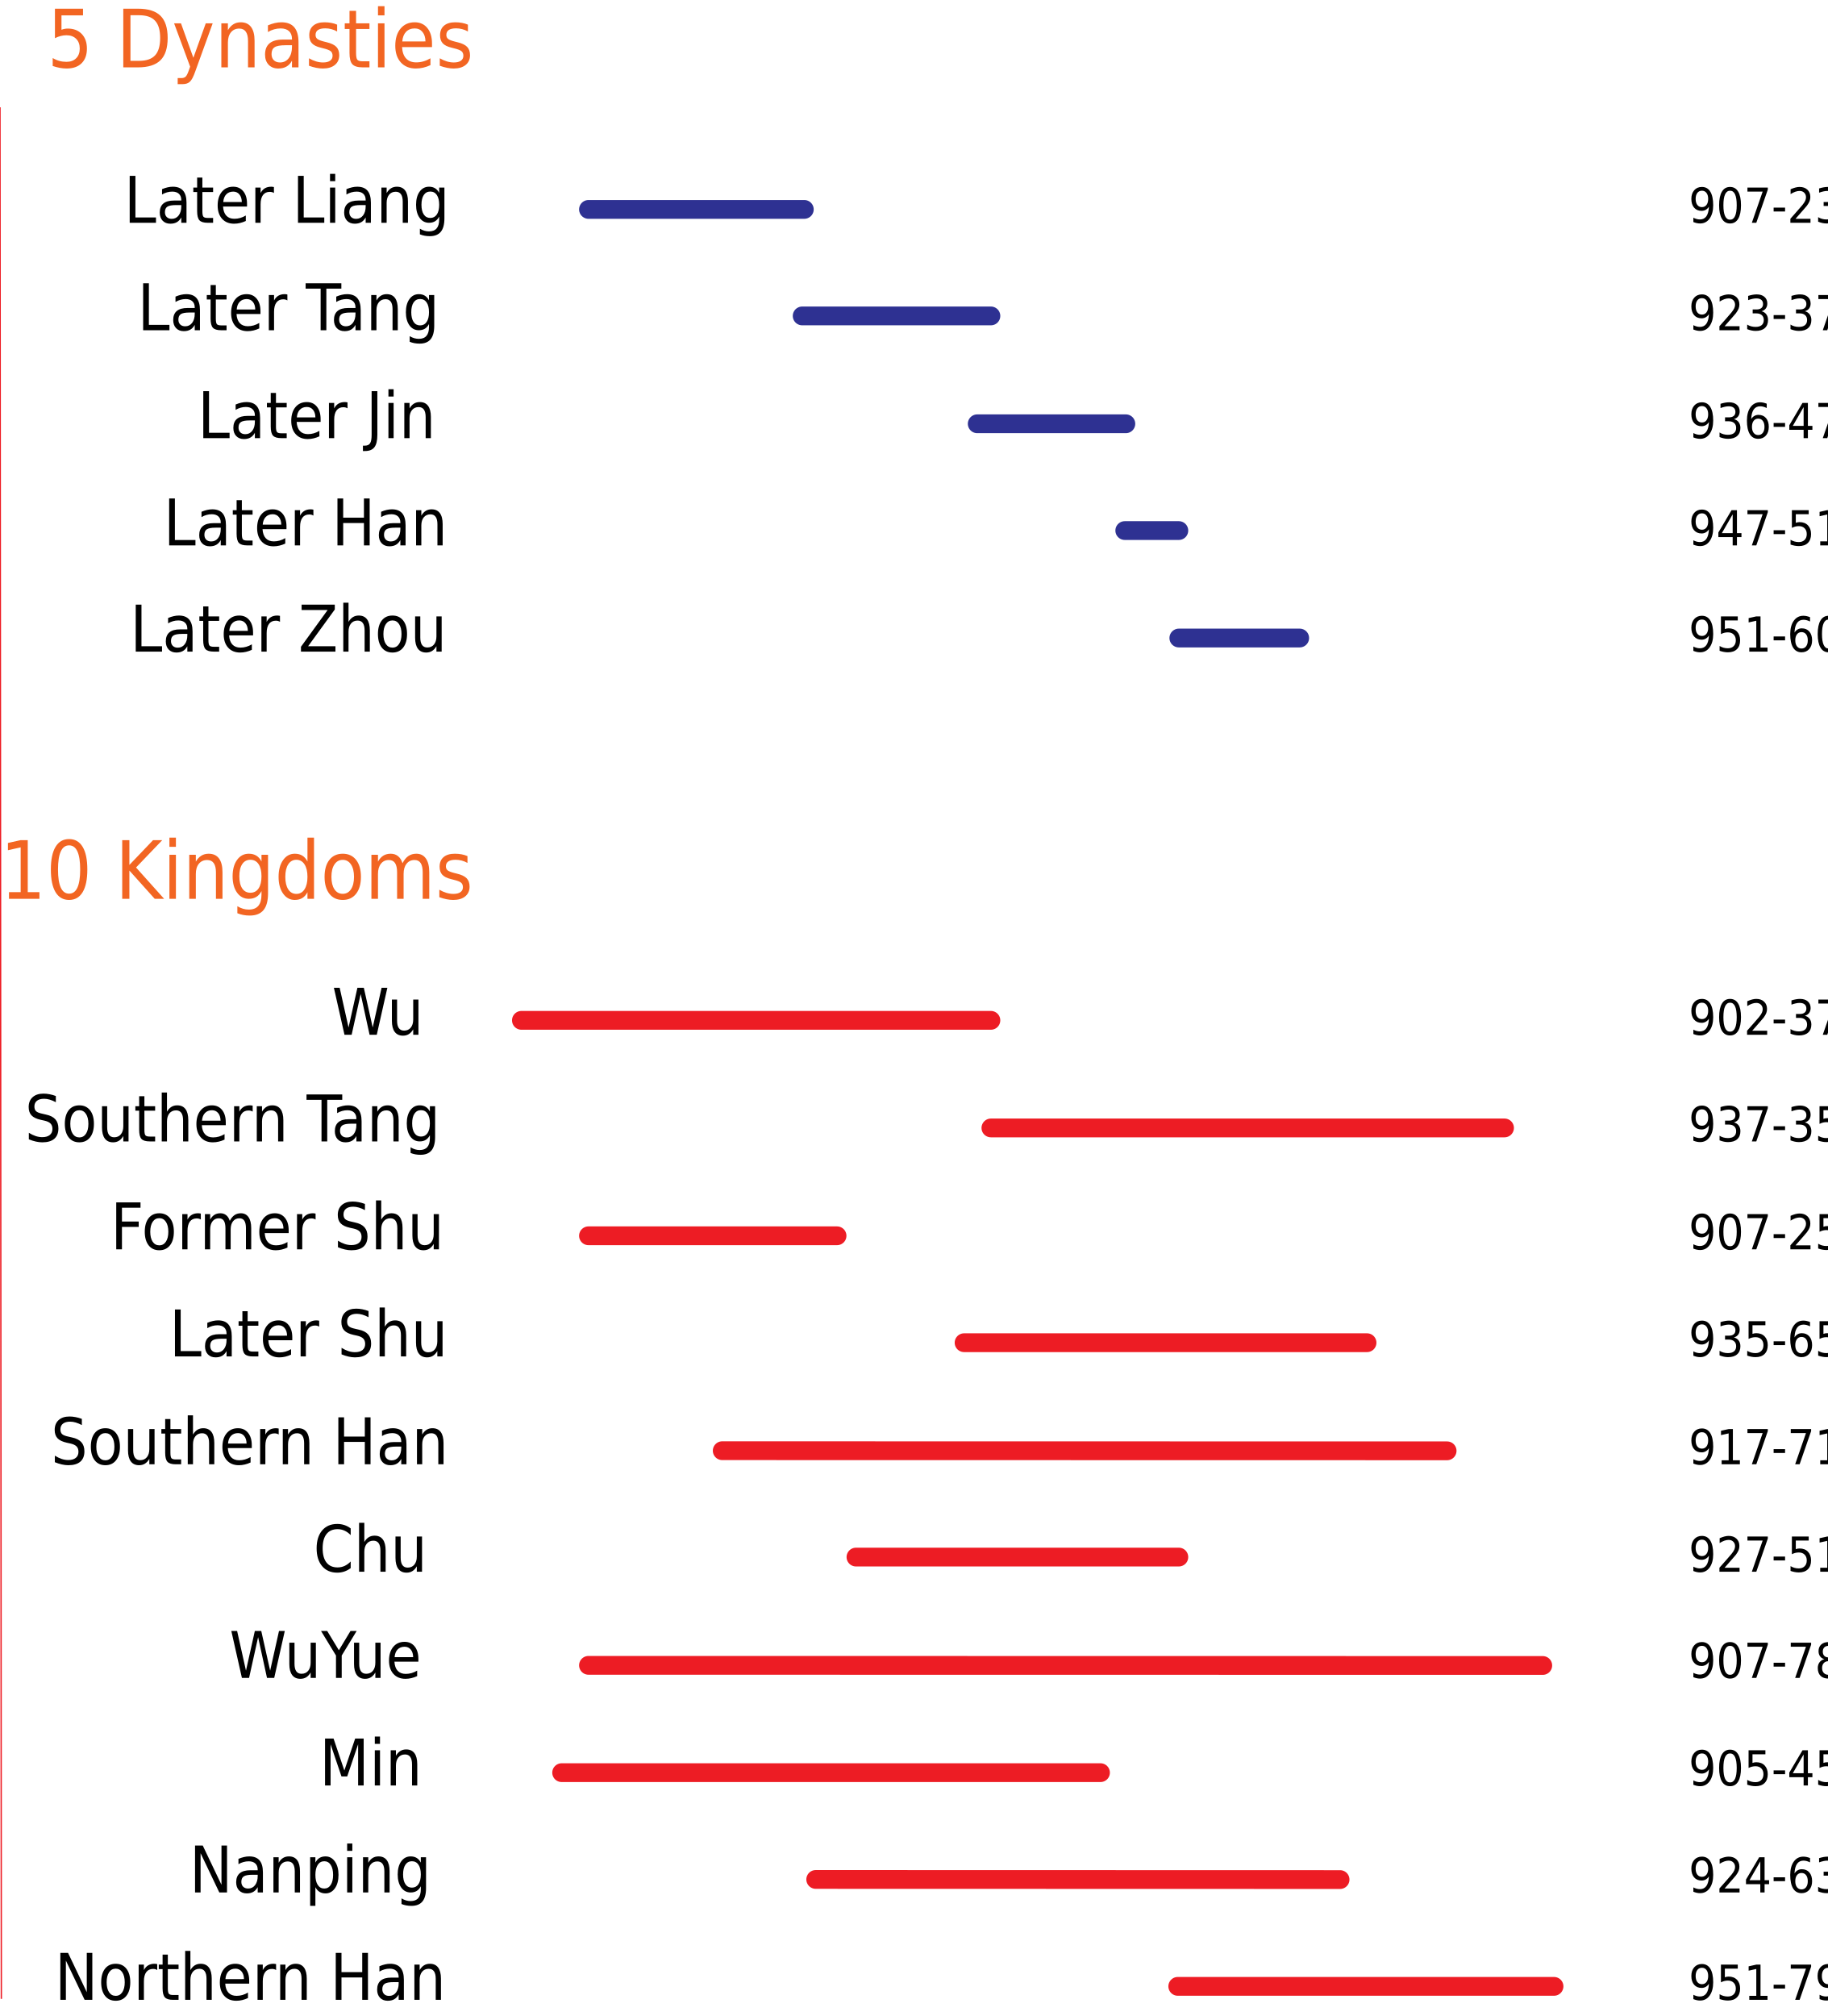
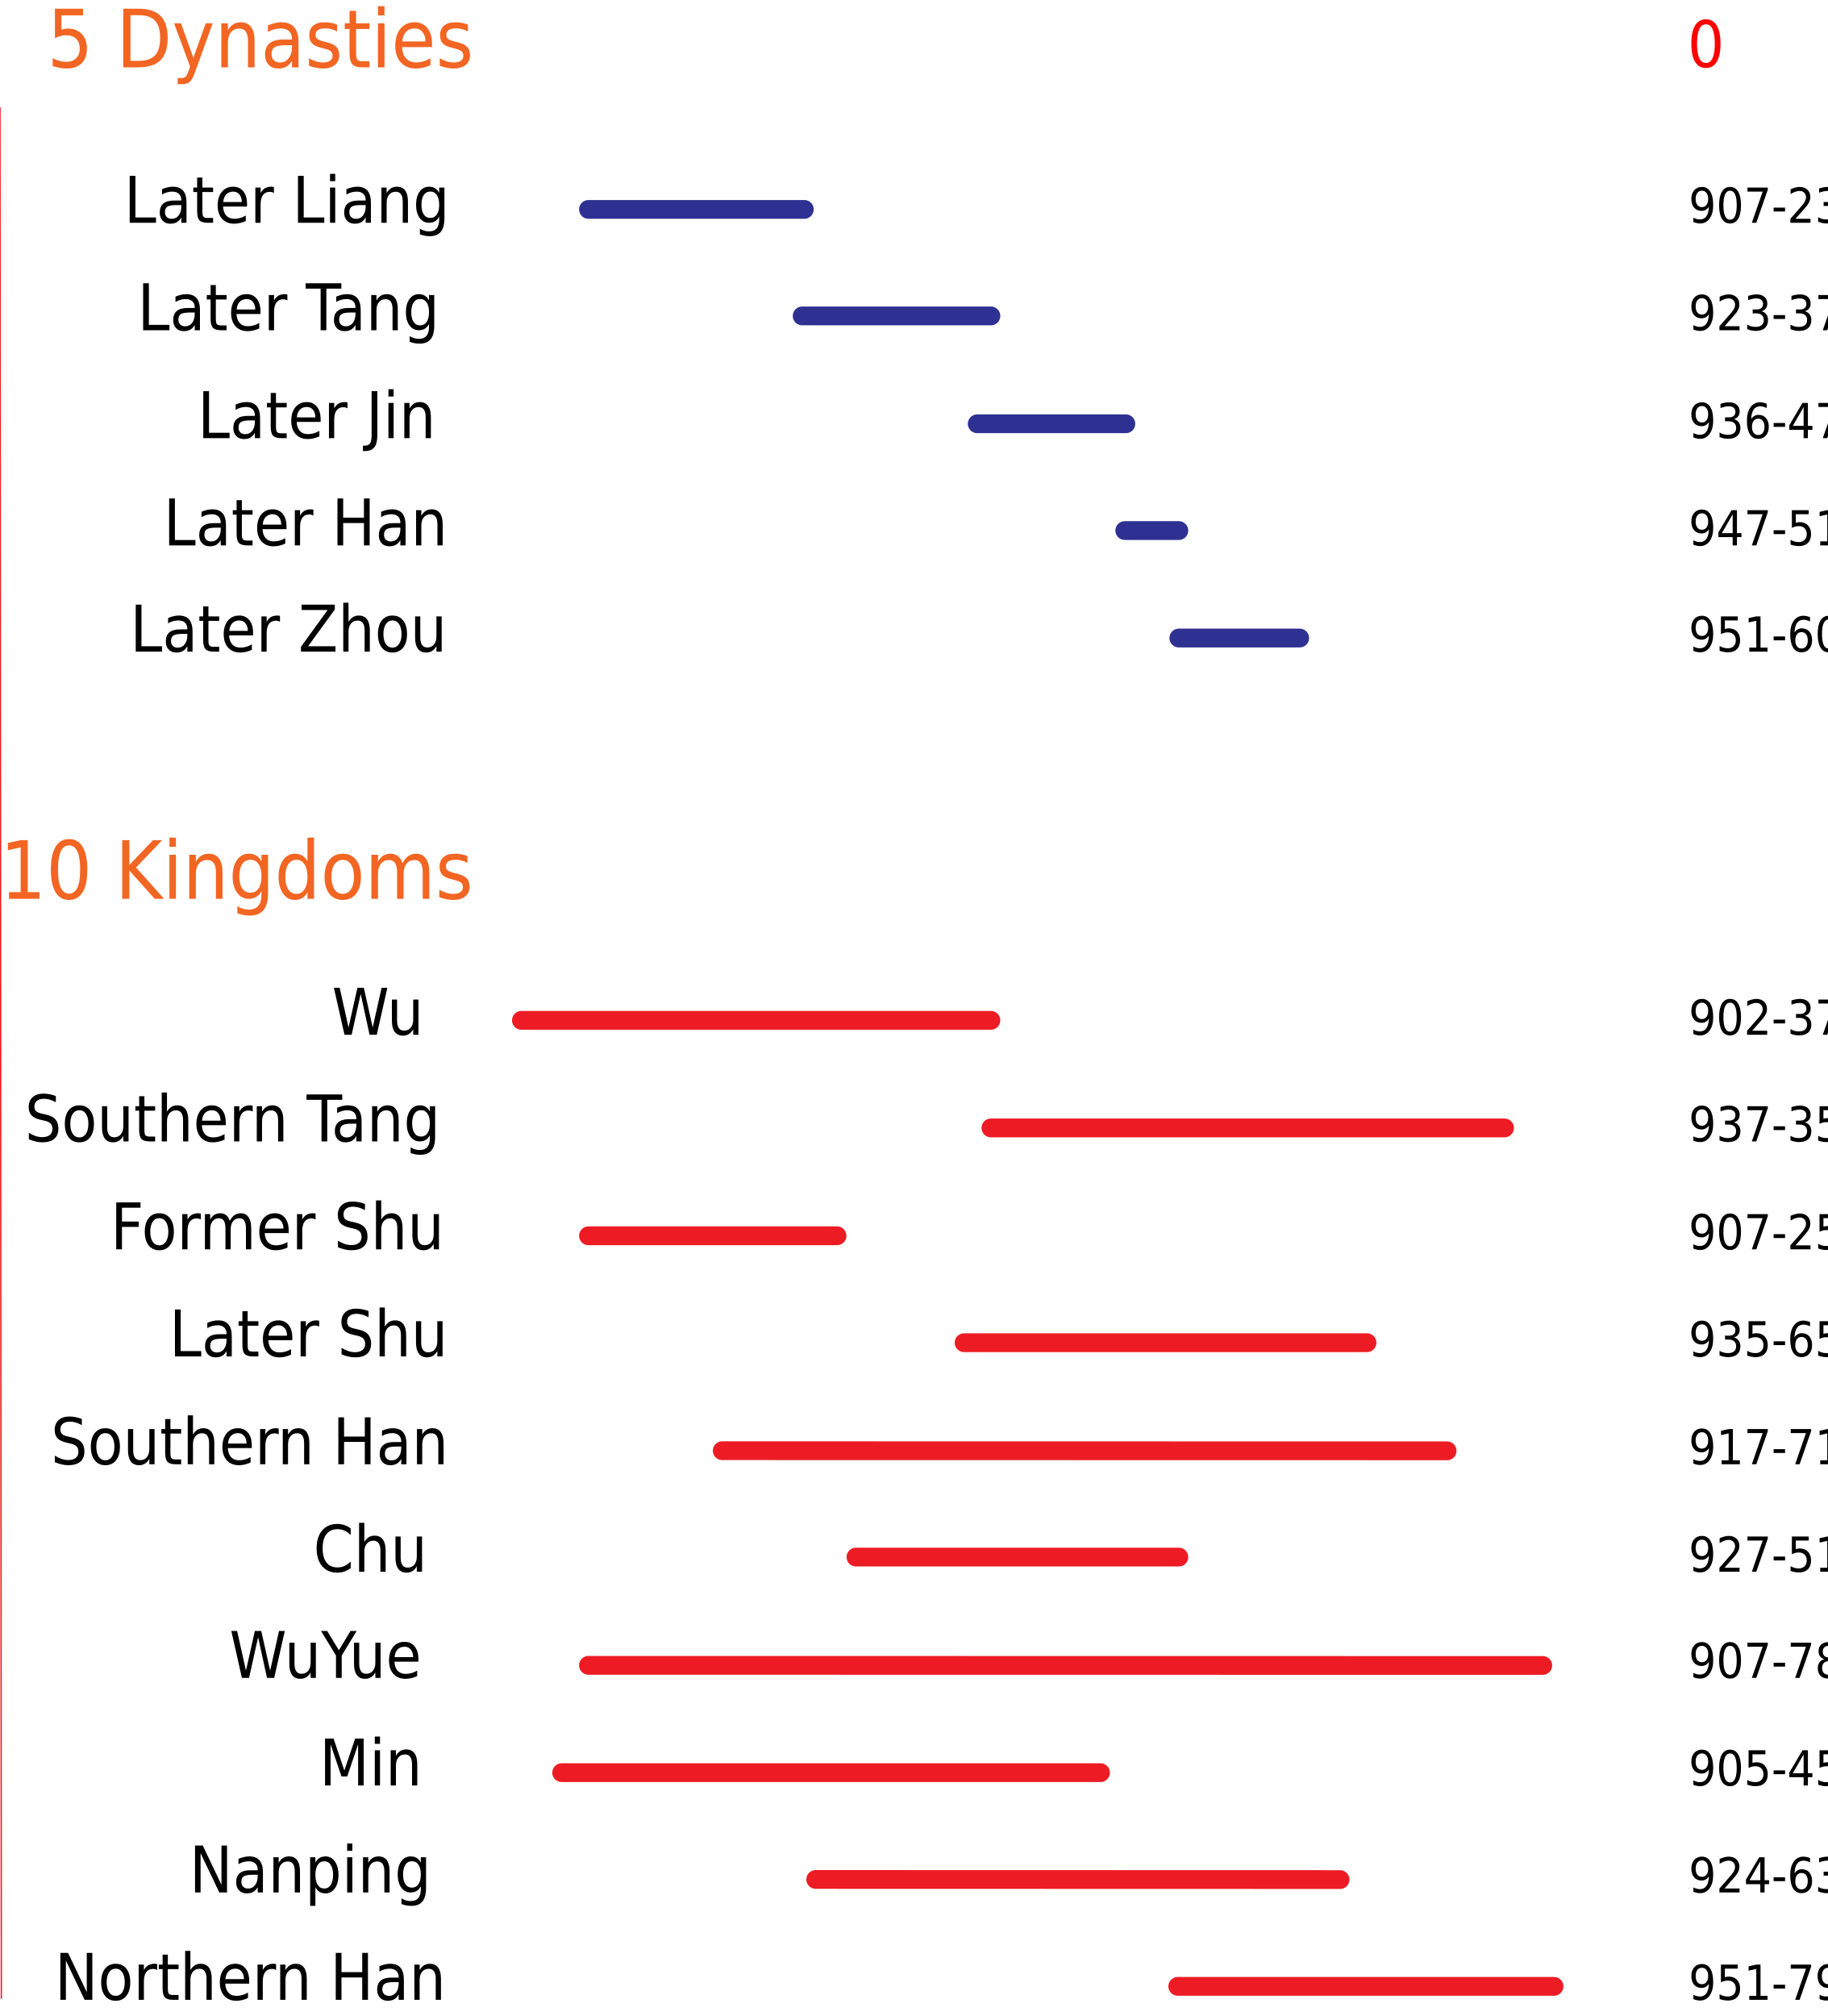
<svg xmlns="http://www.w3.org/2000/svg" version="1.1" id="Layer_1" x="0px" y="0px" viewBox="0 0 1362.2 1502.8" style="enable-background:new 0 0 1362.2 1502.8;" xml:space="preserve">
  <style type="text/css">
	.st0{fill:none;stroke:#ED1C24;stroke-width:14;stroke-linecap:round;stroke-miterlimit:10;}
	.st1{font-family: 'Myriad Pro', 'DejaVu Sans Condensed', Helvetica, Arial, sans-serif; }
	.st2{font-size:48px;}
	.st3{font-size:36px;}
	.st4{fill:#F26522;}
	.st5{font-size:60px;}
	.st6{fill:none;stroke:#2E3192;stroke-width:14;stroke-linecap:round;stroke-miterlimit:10;}
+ 	.st7{font-size:48px; fill: red; }
</style>
  <line style="fill:none;stroke:#ED1C24;stroke-width:1;" id="marker" x1="0" y1="80" x2="1" y2="1490" />
+   <text transform="matrix(1 0 0 1 1258 50)" id="markerDate" class="st1 st7">0</text>
  <line class="st0" x1="388.7" y1="760.6" x2="738.7" y2="760.6" />
  <text transform="matrix(1 0 0 1 247.4738 771.3378)" class="st1 st2">Wu</text>
  <line class="st0" x1="738.7" y1="840.8" x2="1121.6" y2="840.8" />
  <line class="st0" x1="438.7" y1="921.2" x2="624" y2="921.2" />
  <line class="st0" x1="718.7" y1="1000.9" x2="1019.1" y2="1000.9" />
  <line class="st0" x1="538.4" y1="1081.4" x2="1078.8" y2="1081.5" />
  <line class="st0" x1="638.1" y1="1160.7" x2="878.8" y2="1160.7" />
  <line class="st0" x1="438.7" y1="1241.4" x2="1150.1" y2="1241.5" />
  <line class="st0" x1="418.7" y1="1321.4" x2="820.4" y2="1321.4" />
  <line class="st0" x1="878" y1="1480.7" x2="1158.5" y2="1480.7" />
  <text transform="matrix(1 0 0 1 18.5175 850.8474)" class="st1 st2">Southern Tang</text>
  <text transform="matrix(1 0 0 1 82.4034 931.2988)" class="st1 st2">Former Shu</text>
  <text transform="matrix(1 0 0 1 126.1806 1011.142)" class="st1 st2">Later Shu</text>
  <text transform="matrix(1 0 0 1 37.9094 1091.534)" class="st1 st2">Southern Han</text>
  <text transform="matrix(1 0 0 1 233.6025 1171.632)" class="st1 st2">Chu</text>
  <text transform="matrix(1 0 0 1 171.0111 1250.769)" class="st1 st2">WuYue</text>
  <text transform="matrix(1 0 0 1 238.0662 1330.976)" class="st1 st2">Min</text>
  <text transform="matrix(1 0 0 1 141.1558 1410.718)" class="st1 st2">Nanping</text>
  <text transform="matrix(1 0 0 1 40.7409 1490.757)" class="st1 st2">Northern Han</text>
  <line class="st0" x1="608.1" y1="1401" x2="999" y2="1401.1" />
  <text transform="matrix(1 0 0 1 1258.823 771.3378)" class="st1 st3">902-37</text>
  <text transform="matrix(1 0 0 1 1258.823 850.8475)" class="st1 st3">937-35</text>
  <text transform="matrix(1 0 0 1 1258.823 931.2984)" class="st1 st3">907-25</text>
  <text transform="matrix(1 0 0 1 1258.823 1011.142)" class="st1 st3">935-65</text>
  <text transform="matrix(1 0 0 1 1258.823 1091.534)" class="st1 st3">917-71</text>
  <text transform="matrix(1 0 0 1 1258.823 1171.632)" class="st1 st3">927-51</text>
  <text transform="matrix(1 0 0 1 1258.823 1250.769)" class="st1 st3">907-78</text>
  <text transform="matrix(1 0 0 1 1258.823 1330.976)" class="st1 st3">905-45</text>
  <text transform="matrix(1 0 0 1 1258.823 1410.718)" class="st1 st3">924-63</text>
  <text transform="matrix(1 0 0 1 1258.823 1490.757)" class="st1 st3">951-79</text>
  <text transform="matrix(1 0 0 1 3.051758e-05 670.0048)" class="st4 st1 st5">10 Kingdoms</text>
  <line class="st6" x1="438.7" y1="156.1" x2="599.6" y2="156.1" />
  <line class="st6" x1="598" y1="235.5" x2="738.7" y2="235.5" />
  <line class="st6" x1="728.5" y1="315.9" x2="839.3" y2="315.9" />
  <line class="st6" x1="838.5" y1="395.5" x2="878.8" y2="395.5" />
  <line class="st6" x1="878.8" y1="475.6" x2="968.9" y2="475.6" />
  <text transform="matrix(1 0 0 1 35.1375 50.2202)" class="st4 st1 st5">5 Dynasties</text>
  <text transform="matrix(1 0 0 1 92.4379 166.0709)" class="st1 st2">Later Liang</text>
  <text transform="matrix(1 0 0 1 102.4682 246.1689)" class="st1 st2">Later Tang</text>
  <text transform="matrix(1 0 0 1 147.3001 326.6003)" class="st1 st2">Later Jin</text>
  <text transform="matrix(1 0 0 1 121.8606 406.5536)" class="st1 st2">Later Han</text>
  <text transform="matrix(1 0 0 1 96.9479 485.7375)" class="st1 st2">Later Zhou</text>
  <text transform="matrix(1 0 0 1 1258.823 166.0707)" class="st1 st3">907-23</text>
  <text transform="matrix(1 0 0 1 1258.823 246.1688)" class="st1 st3">923-37</text>
  <text transform="matrix(1 0 0 1 1258.823 326.6002)" class="st1 st3">936-47</text>
  <text transform="matrix(1 0 0 1 1258.823 406.5535)" class="st1 st3">947-51</text>
  <text transform="matrix(1 0 0 1 1258.823 485.7374)" class="st1 st3">951-60</text>
</svg>
